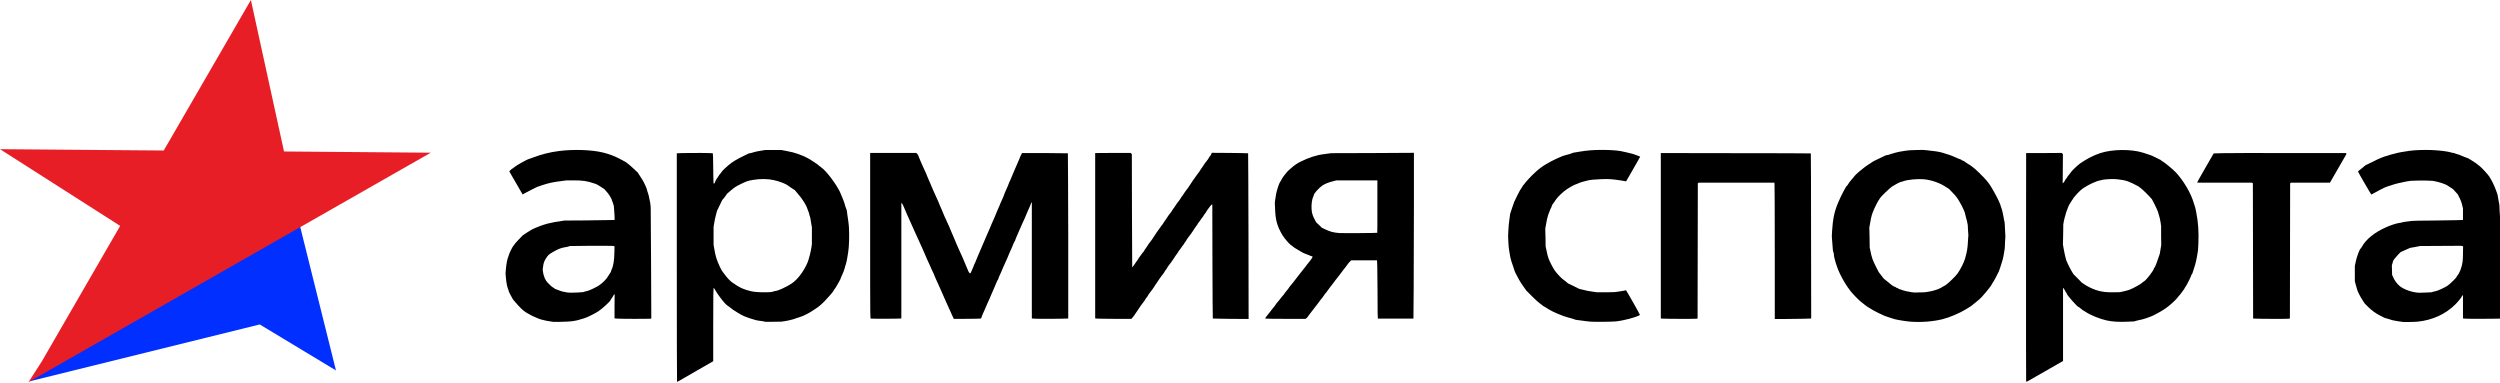
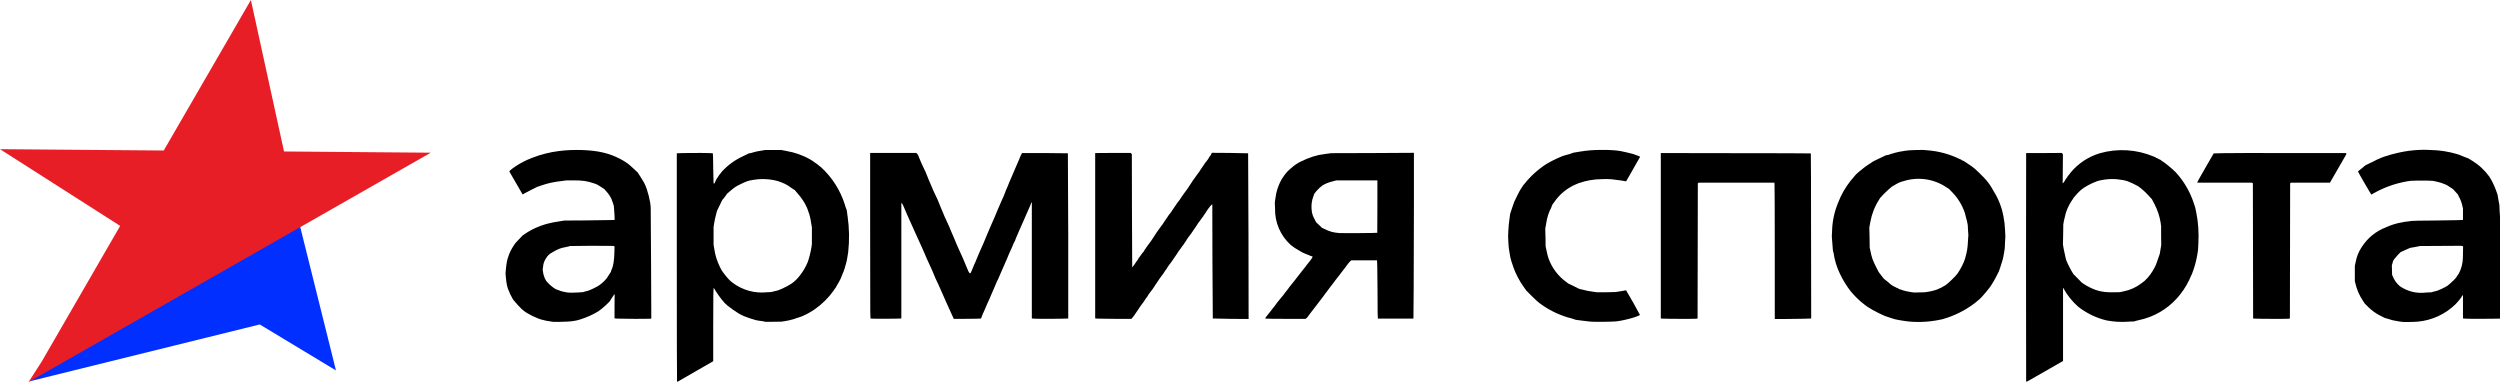
<svg xmlns="http://www.w3.org/2000/svg" width="2059.7" height="314.8" viewBox="0 0 2059.7 314.8">
  <defs>
-     <clipPath id="d0">
-       <path d="M0 0H354.9V314.8H0Z" />
+     <clipPath id="b">
+       <path d="M0 0h354.9v314.8H0Z" />
    </clipPath>
-     <clipPath id="d1">
-       <path d="M0 0H748.4V191.1H0Z" />
+     <clipPath id="c">
+       <path d="M0 0h748.4v191.1H0Z" />
    </clipPath>
-     <clipPath id="d2">
-       <path d="M0 0H817.2V191H0Z" />
+     <clipPath id="d">
+       <path d="M0 0h817.2v191H0Z" />
    </clipPath>
-     <clipPath id="d3">
-       <path d="M0 0H2059.7V314.8H0Z" />
+     <clipPath id="a">
+       <path d="M0 0h2059.7v314.8H0Z" />
    </clipPath>
  </defs>
-   <g>
-     <g clip-path="url(#d3)">
-       <g transform="matrix(1 0 0 1 0 0)">
-         <g clip-path="url(#d0)">
-           <g transform="matrix(1 0 0 1 24.2 133.4)">
-             <path d="M209.8 0L252.6 171.8L189.8 133.9L0 180.8L209.8 0Z" fill="rgba(0,47,255,1)" fill-rule="nonzero" />
-           </g>
-           <g transform="matrix(1 0 0 1 0 0)">
-             <path d="M234 124.8L354.9 125.8L23.5 314.8L34.6 297.5L99 186.1L0 122.9L134.9 124L206.7 0L234 124.8Z" fill="rgba(231,30,38,1)" fill-rule="nonzero" />
-           </g>
-         </g>
-       </g>
-       <g transform="matrix(1 0 0 1 416.5 123.5)">
-         <g clip-path="url(#d1)">
-           <g transform="matrix(1 0 0 1 -0 0)">
-             <path d="M141.3 191C141.2 191 141.1 148.6 141.1 96.8L141.1 2.8L146.2 2.6C152.6 2.4 170.5 2.5 170.8 2.8C170.9 2.9 171.1 8.5 171.1 15.2C171.2 21.9 171.3 27.5 171.4 27.6C171.7 27.9 172.4 27.5 172.4 27.1C172.4 26.6 173.7 24 174.4 23.2C174.7 22.9 175.1 22.2 175.4 21.7C175.6 21.2 176.4 20.2 177.1 19.4C177.8 18.6 178.4 17.8 178.4 17.7C178.4 17.4 181.8 14.1 183.8 12.5C186.7 10 190.4 7.8 195.5 5.3L200.4 2.9L202.1 2.6C203 2.3 204.4 2 205.3 1.7C206.1 1.4 208.4 1 210.3 0.7L213.8 0.1L220.5 0.1L227.3 0.1L231 0.8C235.3 1.6 238.5 2.4 240.9 3.3C241.8 3.7 243.2 4.2 244 4.5C245.8 5.1 250.5 7.5 251.7 8.4C252.5 9 254.3 10.2 255.8 11.1C256.3 11.4 257.3 12.1 257.9 12.7C258.5 13.2 259.5 14 260.1 14.4C264.1 17.1 272.2 27.8 275.5 34.6C276.9 37.6 279.2 43.4 279.6 45.2C279.7 45.8 280.1 47.1 280.5 48L281.1 49.6L281.8 54.6C282.3 57.3 282.7 61.3 282.9 63.3C283.3 70.3 283.1 79.6 282.3 84.3C282.1 85.6 281.7 87.8 281.5 89.2C281.3 90.7 280.8 92.9 280.4 94.1C280 95.3 279.4 97.2 279.2 98.2C278.9 99.3 278.1 101.4 277.4 102.8C276.7 104.3 276 105.9 275.9 106.5C275.7 107 275 108.3 274.3 109.5C273.6 110.6 272.8 112 272.6 112.4C272.4 112.9 271.8 113.8 271.3 114.4C270.8 115 270.4 115.7 270.4 115.8C270.4 116.3 266.3 121.1 262.9 124.6C259.6 127.9 258.2 129.1 254.9 131.2C254.3 131.6 253.3 132.3 252.5 132.8C250.6 134.1 245.8 136.6 244 137.2C243.1 137.4 242.2 137.8 241.9 137.9C241.7 138.1 241.1 138.3 240.6 138.3C240.2 138.4 239.5 138.6 239.1 138.8C238.8 139 238.2 139.2 237.8 139.3C237.5 139.4 236.5 139.6 235.6 139.9C234.7 140.2 232.5 140.7 230.6 141L227.3 141.5L220.6 141.6L214 141.6L211.7 141.1C210.4 140.9 209 140.7 208.6 140.7C208.2 140.7 207.2 140.5 206.4 140.3C204 139.7 198 137.7 197.6 137.4C197.4 137.3 197 137.1 196.8 137.1C195.7 136.7 192.7 135.1 191.4 134.2C190.6 133.7 189.5 133 188.9 132.6C188.2 132.3 186.9 131.4 186 130.6C185 129.8 183.7 128.8 183 128.4C182.3 127.9 181.1 126.8 180.4 126C178.3 123.7 174.8 118.9 173.2 116.2C172.4 114.8 171.7 113.7 171.6 113.7C171.2 113.7 171.1 119.1 171.1 145.6L171.1 174.1L157.7 181.8C140.6 191.7 141.5 191.2 141.3 191ZM36.4 141.2C34.7 141 32.7 140.6 32.1 140.4C31.4 140.2 30.7 140 30.5 140C29.5 140 24.9 138.2 22.1 136.8C18.5 135 16.1 133.5 14.2 131.9C12.5 130.5 7.4 124.9 6.2 123.3C5.1 121.5 2.6 116.8 2.6 116.3C2.6 116.1 2.4 115.2 2 114.4C1.3 112.5 0.7 109.7 0.3 105.2L0 101.9L0.3 98.1C0.7 93.8 1.4 90 2.3 87.9C2.6 87 2.9 86.2 2.9 86.1C2.9 85.6 5.7 79.9 6.2 79.4C6.4 79.2 6.9 78.6 7.3 78C7.6 77.3 9.4 75.4 11.1 73.6L14.2 70.4L16.7 68.7C20.5 66.2 22 65.3 25 64.1C28.8 62.4 34.8 60.5 37.1 60.2C38.1 60 39.2 59.8 39.4 59.7C39.6 59.6 41.8 59.2 44.2 58.9L48.5 58.2L65.4 58.1C74.7 58 84 57.9 86.1 57.8L89.9 57.7L89.8 54.1C89.7 52.2 89.5 49.6 89.4 48.3L89.2 46L88.2 43L87.1 40L85.9 37.9C85.2 36.8 83.9 35 83 34.1L81.4 32.3L79.3 30.9C76.3 28.9 75.2 28.3 73 27.6C67 25.6 63.7 25.1 55.9 25.1L50.3 25.1L46.6 25.6C39.8 26.4 35.8 27.2 30.1 29.1L26 30.5L21.4 32.8C18.8 34.1 16.2 35.5 15.5 35.9L14.2 36.7L13.9 36.4C13.8 36.2 11.3 31.9 8.4 26.9L3.1 17.7L4 16.7C4.5 16.2 5.2 15.6 5.6 15.4C5.9 15.3 6.6 14.8 7 14.4C8.8 12.8 17.9 7.7 19.5 7.4C19.9 7.3 20.8 7 21.5 6.7C29.6 3.6 36.3 1.9 44.3 0.9C55.9 -0.6 70.9 -0.1 80 2.1C85.3 3.4 89.3 4.9 93.6 7.1C99 9.9 99.3 10.1 100.2 10.9C100.6 11.3 101.5 11.9 102 12.3C102.5 12.7 104.3 14.3 105.9 15.8L108.9 18.6L110.9 21.7C112 23.4 113.4 25.6 113.9 26.6C115 28.7 116.6 32.5 116.6 33.1C116.6 33.4 116.8 34.1 117.1 34.8C117.8 36.7 118.3 38.7 118.5 40.3C118.6 41.1 118.8 42 118.9 42.2C119 42.5 119.3 43.8 119.4 45.2L119.6 47.6L119.9 93.1L120.1 138.6L119.9 138.8L119.6 139.1L106.9 139.2C100 139.2 93.2 139.1 92 139L89.8 138.8L89.8 128.8L89.9 118.8L89.3 119.4C88.9 119.8 88.6 120.3 88.5 120.6C88.4 120.9 87.9 121.7 87.3 122.4C86.8 123.1 86.4 123.8 86.4 123.9C86.4 124.7 79.6 130.9 76.3 133.1C73.8 134.7 67.1 138.1 64.9 138.7C63.8 139 62.4 139.4 61.8 139.6C61.1 139.9 59.8 140.2 59 140.4C58.2 140.5 57 140.8 56.5 140.9C54.9 141.3 48.3 141.7 43.7 141.7L39.5 141.7L36.4 141.2ZM301.5 139L300.7 138.9L300.5 133.5C300.4 130.5 300.4 99.8 300.4 65.3L300.4 2.5L319.3 2.5L338.2 2.5L338.6 2.7C339.2 3 340.4 4.9 340.4 5.6C340.4 5.8 341.5 8.4 342.8 11.3C346.5 19.4 347.4 21.4 347.4 21.7C347.4 21.9 348.1 23.5 348.9 25.2C349.7 27 350.4 28.5 350.4 28.7C350.4 28.9 351.5 31.4 352.8 34.3C356.5 42.4 357.4 44.4 357.4 44.7C357.4 44.9 358.1 46.5 358.9 48.2C359.7 50 360.4 51.6 360.4 51.7C360.4 52 362.1 55.8 365.3 62.7C366.1 64.6 367.1 66.8 367.4 67.7C367.7 68.6 368.4 70.2 368.9 71.2C369.4 72.2 370.1 73.8 370.4 74.7C370.7 75.6 372 78.7 373.4 81.7C374.8 84.7 376.2 87.9 376.7 89C377.4 90.7 377.8 91.8 379.6 95.9C380 96.8 380.6 98.2 380.9 99C381.1 99.7 381.7 100.7 382 101.1L382.6 101.8L383.1 101.4C383.4 101.1 383.6 100.8 383.6 100.6C383.6 100.5 384.1 99.4 384.6 98.2C385.2 97 385.7 95.7 385.8 95.3C385.9 94.9 386.1 94.4 386.2 94.3C386.5 93.9 387 92.7 388.7 88.5C389.3 87 390.2 84.9 390.7 83.8C391.8 81.4 393 78.6 394.7 74.5C395.5 72.7 396.4 70.6 396.8 69.6C398.3 66.3 399.4 63.6 400.6 60.7C401.3 59.1 402.2 57 402.7 56C403.2 54.9 403.7 53.6 403.9 53.1C404.1 52.5 404.7 51 405.3 49.7C405.9 48.4 406.6 46.8 406.9 46.1C407.1 45.4 407.9 43.6 408.6 42.1C410 39 410.7 37.3 411.5 35C411.8 34.2 412.2 33.3 412.3 33.2C412.4 33 412.7 32.5 412.8 32.1C413 31.7 413.5 30.4 414 29.3C414.5 28.2 414.9 27.2 414.9 27C414.9 26.7 415 26.4 415.2 26.3C415.4 26 415.9 24.9 417.7 20.5C418.3 19 419.2 16.9 419.7 15.8C421.1 12.7 422.3 9.8 423.3 7.5C423.7 6.3 424.4 4.7 424.8 4L425.5 2.6L444.4 2.6C454.7 2.7 463.3 2.8 463.3 2.8C463.4 2.9 463.5 33.6 463.6 71L463.6 138.9L457.1 139.1C449.2 139.3 434.4 139.2 433.9 138.9L433.6 138.7L433.6 90.9L433.6 43.2L433.3 43.5C433 43.6 432.9 44 432.9 44.2C432.9 44.4 432.5 45.4 432 46.5C431.5 47.5 430.6 49.5 430 51C428.5 54.7 426.6 59 426.2 59.7C425.9 60.2 424.8 62.8 423.1 66.7C422.5 68.3 421.5 70.6 420.9 71.8C420.3 73.1 419.9 74.3 419.9 74.5C419.9 74.7 419.7 75 419.6 75.1C419.4 75.3 419.1 76 418.7 76.8C418.4 77.5 417.7 79.2 417.1 80.6C415.3 84.5 414.4 86.7 413.6 88.7C413.2 89.7 412.7 90.8 412.6 91C412.5 91.2 412.3 91.5 412.2 91.8C412.1 92 411.3 93.8 410.5 95.6C409.6 97.5 408.9 99.2 408.9 99.3C408.9 99.4 408.3 100.9 407.5 102.5C406.7 104.2 406 105.8 406 106.2C405.9 106.6 405.7 107.1 405.5 107.2C405.3 107.4 405.1 107.7 405.1 107.8C405.1 108 404.5 109.4 403.7 111.1C403 112.7 402.1 114.7 401.9 115.3C401.6 116 400.9 117.7 400.3 119C399.7 120.3 399.1 121.8 398.9 122.3C398.7 122.8 397.8 124.8 396.9 126.7C396.1 128.6 395.1 130.8 394.8 131.6C394.4 132.4 393.7 134.2 393 135.6C392.4 137 391.9 138.3 391.9 138.5L391.9 138.9L387.7 139.1C385.4 139.1 380.4 139.2 376.4 139.2L369.3 139.2L368.2 136.8C367.6 135.4 365.4 130.7 363.4 126.2C361.5 121.7 358.5 115.1 356.9 111.5C355.2 107.9 353.6 104.3 353.3 103.4C353 102.5 352.3 101 351.8 100C351.3 99.1 350.5 97.3 350 96C349.5 94.8 348.2 92.1 347.2 89.9C346.2 87.7 345.4 85.9 345.4 85.7C345.4 85.5 344.4 83.4 343.3 80.9C342.1 78.4 339.3 72.1 336.9 66.8C334.6 61.6 331.8 55.4 330.7 53C329.6 50.6 328.6 48.1 328.4 47.6C327.9 46.2 327 44.4 326.5 44L326.1 43.7L326.1 91.2L326.1 138.7L325.8 138.9C325.5 139.1 302.9 139.2 301.5 139ZM487.5 139L485.8 138.8L485.8 70.7L485.8 2.6L500.4 2.5L515 2.5L515.5 3L516 3.5L516.1 50.2L516.3 96.8L517.5 95.3C518.2 94.4 518.9 93.4 519.1 93C519.3 92.6 519.9 91.8 520.4 91.1C521 90.4 521.4 89.8 521.4 89.6C521.4 89.5 521.7 88.9 522.2 88.4C522.7 87.8 523.5 86.6 524.1 85.8C524.7 84.9 525.3 84.2 525.4 84.2C525.5 84.2 525.9 83.6 526.2 82.9C526.6 82.2 527.2 81.3 527.5 81C527.7 80.7 528.3 80 528.6 79.4C529.2 78.4 529.8 77.5 532.4 74.1C533.2 73 534.5 71 535.2 69.9C535.4 69.6 535.9 68.8 536.3 68.2C536.8 67.6 538 65.8 539.1 64.3C540.2 62.8 541.2 61.3 541.5 61.1C541.7 60.9 542.1 60.2 542.4 59.6C542.7 59.1 543.2 58.3 543.5 58C543.7 57.7 544.3 57 544.6 56.4C545.3 55.2 547.1 52.7 548.3 51.3C548.6 50.9 549.1 50.1 549.4 49.6C549.7 49 550.2 48.3 550.5 48C550.7 47.7 551.3 47 551.6 46.4C552.3 45.2 554.1 42.7 555.3 41.3C555.6 40.9 556.1 40.1 556.4 39.6C556.7 39 557.2 38.3 557.5 38C557.7 37.7 558.3 37 558.6 36.4C559.2 35.4 559.8 34.5 562.4 31.1C563.2 30 564.5 28 565.2 26.9C565.4 26.6 565.9 25.8 566.3 25.2C566.8 24.6 568 22.8 569.1 21.3C570.2 19.8 571.2 18.3 571.5 18.1C571.7 17.9 572.1 17.2 572.4 16.6C572.7 16.1 573.2 15.3 573.5 15C573.7 14.7 574.3 14 574.6 13.4C575.3 12.2 577.1 9.7 578.3 8.3C578.6 7.9 579.2 7.1 579.5 6.4C579.9 5.7 580.2 5.2 580.4 5.2C580.5 5.2 580.9 4.6 581.3 3.8L581.9 2.4L596.7 2.5C604.9 2.6 611.7 2.7 611.8 2.8C611.9 2.9 612 33.6 612.1 71.1L612.2 139.3L597.5 139.2C589.4 139.1 582.8 139 582.7 138.9C582.6 138.8 582.5 117.6 582.4 91.8L582.3 44.9L581.9 45C581.7 45.1 581 45.8 580.3 46.7C579.7 47.6 578.8 48.7 578.5 49.1C578.1 49.5 577.6 50.4 577.3 51C576.9 51.6 576.5 52.3 576.3 52.5C576 52.7 575.6 53.4 575.2 54C574.9 54.7 574.5 55.2 574.4 55.2C574.3 55.2 574 55.6 573.8 56C573.5 56.5 572.7 57.5 572.1 58.4C571.4 59.2 570.7 60.2 570.5 60.5C570.4 60.9 569.9 61.7 569.4 62.3C568.5 63.4 567.2 65.4 566.6 66.4C566.1 67.3 563.1 71.4 562.4 72.2C562.1 72.5 561.6 73.4 561.2 74C560.9 74.6 560.5 75.3 560.3 75.5C560 75.7 559.6 76.4 559.2 77C558.9 77.7 558.5 78.2 558.4 78.2C558.3 78.2 558 78.6 557.8 79C557.5 79.5 556.7 80.5 556.1 81.4C555.4 82.2 554.7 83.2 554.5 83.5C554.4 83.9 553.9 84.7 553.4 85.3C552.5 86.4 551.2 88.4 550.6 89.4C550.1 90.3 547.1 94.4 546.4 95.2C546.1 95.5 545.6 96.4 545.2 97C544.9 97.6 544.5 98.3 544.3 98.5C544 98.7 543.6 99.2 543.3 99.8C543.1 100.3 542.4 101.4 541.8 102.1C540.2 104.1 538 107.2 536.7 109.3C536.4 109.7 535.8 110.6 535.3 111.3C534.8 112 534.4 112.7 534.4 112.8C534.4 113 531.6 116.8 530.5 118.1C530.1 118.5 529.6 119.4 529.3 120C528.9 120.6 528.5 121.3 528.3 121.5C528 121.7 527.6 122.2 527.3 122.8C527.1 123.3 526.4 124.4 525.8 125.1C524.2 127.1 522 130.2 520.7 132.3C520.4 132.7 519.9 133.5 519.5 134.1C519 134.7 518.5 135.5 518.2 136C518 136.4 517.3 137.3 516.7 138L515.6 139.2L502.4 139.2C495.2 139.1 488.5 139.1 487.5 139ZM626.5 139L625.8 138.8L626.8 137.3C627.4 136.5 628.4 135.2 629.1 134.4C629.8 133.6 630.4 132.9 630.4 132.8C630.4 132.7 631.2 131.6 632.3 130.3C633.3 129.1 634.3 127.9 634.4 127.6C634.5 127.3 635.1 126.5 635.8 125.7C636.5 125 637.7 123.5 638.4 122.5C639.2 121.4 640.1 120.4 640.4 120.1C640.7 119.8 641.1 119.3 641.3 119C641.4 118.6 642.4 117.4 643.4 116.2C644.4 115 645.3 113.9 645.4 113.6C645.5 113.3 646.2 112.4 647 111.5C647.7 110.7 648.6 109.6 648.9 109.2C649.2 108.7 650 107.7 650.6 107C651.2 106.3 652.1 105.1 652.6 104.4C653.1 103.8 654.2 102.4 655 101.3C657.4 98.3 658.5 97 659.3 95.9C659.7 95.3 660.7 93.9 661.7 92.8C663.5 90.7 664.9 88.6 664.9 88C664.9 87.9 664.7 87.7 664.5 87.7C664.2 87.7 663.1 87.3 661.8 86.7C660.6 86.2 659.4 85.7 659.3 85.7C658.8 85.7 655 83.8 654.8 83.5C654.7 83.4 653.6 82.7 652.3 82C651 81.3 649.5 80.3 648.9 79.8C648.3 79.2 647.3 78.5 646.8 78.2C645.4 77.2 641.5 72.6 640 70.1C635.7 62.8 634.3 57.8 634 48.3L633.8 43.6L634.1 41.1C634.3 39.7 634.6 37.5 634.9 36.1C635.5 33.1 637.4 27.3 638.1 26.5C638.4 26.1 639.1 25 639.6 23.9C640.2 22.9 641.2 21.4 641.8 20.7C642.5 20 643.3 18.9 643.6 18.5C644.4 17.4 648.8 13.5 651.2 11.9C655.6 8.9 664 5.5 670 4.2C671.4 3.9 674.3 3.5 676.4 3.2L680.3 2.7L714.4 2.6L748.4 2.4L748.4 45.4C748.4 69 748.3 99.7 748.2 113.7L748 139L733.4 139L718.7 139L718.5 134.3C718.5 131.7 718.4 123.1 718.4 115.2C718.4 107.3 718.3 98.6 718.2 95.9L718 91L707.4 91L696.7 91L695.3 92.4C694.6 93.2 693.6 94.3 693.3 94.9C692.9 95.5 692.2 96.5 691.6 97.2C691 97.9 690 99.1 689.4 100C688.8 100.8 687.8 102.1 687.3 102.8C686.7 103.6 685.3 105.5 684 107C682.8 108.6 681.5 110.3 681 111C680.5 111.6 679.7 112.6 679.2 113.3C678.7 114 677.8 115.2 677.3 115.9C676.8 116.7 676 117.7 675.6 118.1C675.2 118.5 674.6 119.3 674.3 119.9C673.9 120.5 673.2 121.5 672.6 122.2C672 122.9 671 124.1 670.4 125C669.8 125.8 668.8 127.1 668.3 127.8C666.4 130.3 663.6 134 662.5 135.3C661.9 136 661.4 136.7 661.4 136.8C661.4 137 660.9 137.6 660.3 138.2L659.2 139.2L643.2 139.2C634.4 139.2 626.9 139.1 626.5 139ZM59.1 117.5L63.8 117.2L65.4 116.7C66.3 116.5 67.5 116.1 68.1 116C69.5 115.6 74.8 113.1 76.8 111.8C80.1 109.6 83.5 106.2 84.9 103.4C85.3 102.8 85.9 101.9 86.2 101.4C86.6 100.9 86.9 100.4 86.9 100.1C86.9 99.9 87.1 99.3 87.3 98.8C88.8 95.9 89.6 91.1 89.7 84L89.8 79.4L88.6 79.1C88 79 79.7 79 70.3 79L53 79.2L51.8 79.6C51.2 79.8 49.9 80.1 49 80.2C45.9 80.6 42.5 82 38.4 84.5C35.7 86.1 35.2 86.6 33.5 89.1C31.9 91.5 31.2 93.3 30.9 96.5L30.6 98.6L30.9 100.6C31 101.6 31.3 103 31.6 103.6C31.9 104.3 32.1 105 32.1 105.2C32.1 105.4 32.4 105.9 32.6 106.3C32.9 106.8 33.3 107.4 33.5 107.9C34 108.8 38.4 113.2 38.9 113.2C39.1 113.2 39.6 113.6 40.1 114C40.6 114.4 41.1 114.7 41.3 114.7C41.5 114.7 42.7 115.2 44 115.7C45.9 116.5 47.7 117 51.1 117.5C52.3 117.7 54.5 117.7 59.1 117.5ZM220.5 116.7C221.3 116.4 222.2 116.2 222.5 116.2C224.2 116.2 231.5 112.9 235.4 110.3C240.6 106.9 245.6 100.3 248.9 92.6C249.8 90.4 251.5 83.9 252 80.4L252.4 77.7L252.4 70.7L252.4 63.8L251.7 59.7C251.4 57.5 251 55.4 250.9 55.2C250.7 54.9 250.5 54.1 250.3 53.3C250.2 52.5 249.7 51 249.2 50C248.8 48.9 248.4 47.9 248.4 47.7C248.4 47.3 247.1 44.8 245.8 42.8C244.5 40.6 243.1 38.7 240.4 35.6L238.3 33.1L236.5 32C235.6 31.4 234.5 30.6 234 30.3C233.6 30.1 232.9 29.6 232.6 29.3C230.8 27.9 225.9 26 221.1 24.9C216.3 23.8 209.7 23.7 204 24.7C199.8 25.4 198.8 25.8 194.5 27.8C189.9 30 188.7 30.8 185.2 33.8L182.4 36.2L181.5 37.6C180.9 38.4 180.1 39.6 179.6 40.1L178.6 41.2L176.4 45.7L174.2 50.3L173.3 53.8C172.8 55.8 172.1 58.7 171.9 60.4L171.4 63.5L171.4 70.8L171.4 78.1L171.9 81.1C173 87.7 173.9 90.6 176.7 96.6L178.1 99.3L180.3 102.3C182.7 105.6 185.1 108 186.9 109.3C190.8 111.9 191.7 112.5 193.5 113.4C195.6 114.5 199 115.7 202.6 116.5C205.2 117.1 210.2 117.4 215.3 117.3L219 117.1L220.5 116.7ZM718.2 68.3C718.3 68.2 718.3 58.4 718.3 46.6L718.3 25.1L701.4 25.1L684.5 25.1L683.4 25.4C682.8 25.6 681.6 25.9 680.8 26.1C678.2 26.7 674.6 28.2 672.9 29.4C669.8 31.6 665.9 36.1 665.9 37.3C665.9 37.6 665.7 38 665.5 38.4C664.4 40.5 663.8 45.1 664.1 49L664.4 51.6L665.1 54C665.6 55.2 666.4 57.1 667 58L668 59.8L670.3 61.9L672.5 64.1L674.6 65.1C678.9 67.3 682.3 68.2 687 68.5C690.7 68.7 717.9 68.5 718.2 68.3Z" fill="rgba(0,0,0,1)" fill-rule="evenodd" />
-           </g>
-         </g>
-       </g>
-       <g transform="matrix(1 0 0 1 1242.5 123.5)">
-         <g clip-path="url(#d2)">
-           <g transform="matrix(1 0 0 1 0 -0)">
-             <path d="M426.8 190.7C426.7 190.5 426.7 148.1 426.7 96.5L426.8 2.6L441.5 2.6L456.1 2.5L456.6 3L457.1 3.6L457 15.6L456.9 27.6L457.6 27C457.9 26.7 458.4 25.9 458.7 25.4C458.9 24.8 459.3 24.2 459.5 24C459.8 23.8 460.2 23.2 460.5 22.7C460.7 22.2 461.4 21.2 462.1 20.5C462.7 19.8 463.3 19 463.5 18.6C464.1 17.5 469.3 12.5 471.2 11.2C476.5 7.5 482.3 4.5 487.7 2.7C497.6 -0.6 513.3 -0.8 523.1 2.3C528 3.8 531.3 5 531.7 5.4C531.9 5.6 532.3 5.8 532.6 5.8C532.9 5.8 533.3 6 533.6 6.3C533.8 6.5 534.3 6.8 534.6 6.8C534.9 6.8 535.3 7 535.6 7.3C535.8 7.5 536.3 7.8 536.6 7.8C536.9 7.8 537.3 8 537.6 8.3C537.8 8.6 538.4 9 538.8 9.2C540.7 10.2 547.9 16.1 550.2 18.6C556.6 25.5 562.8 36.1 564.9 43.8C565.4 45.3 565.9 47 566.1 47.5C566.2 48 566.7 49.9 567 51.8C568.6 59.7 569.1 68 568.7 77.3L568.4 82.6L567.7 87C567.3 89.4 566.6 92.7 566.1 94.4C564.1 100.9 563.7 102.2 563.3 102.5C563.1 102.7 562.9 103 562.9 103.2C562.9 103.8 559.1 111.5 558.4 112.3C558.1 112.6 557.6 113.4 557.3 114.1C557 114.7 556.6 115.3 556.5 115.3C556.4 115.4 556 115.9 555.6 116.6C555.2 117.2 554.4 118.3 553.7 119.1C553.1 119.8 551.8 121.2 551 122.3C549.5 124.2 544.8 128.4 541.9 130.4C539.4 132.2 534.7 134.9 531.8 136.3C528.4 137.9 522.4 139.9 519.9 140.2C518.9 140.4 517.6 140.7 517 140.9L515.9 141.3L511.3 141.5C504.2 141.9 497.9 141.6 493.1 140.5C487.4 139.2 479.9 136.2 475.7 133.4C474.8 132.8 473.8 132.2 473.4 132C473.1 131.8 472.2 131.1 471.4 130.4C470.7 129.8 470 129.3 469.8 129.3C469 129.3 460.4 119.6 460.4 118.7C460.4 118.5 460.3 118.2 460.1 118C459.8 117.8 459.2 116.8 458.7 115.7C458.1 114.6 457.5 113.8 457.4 113.8L457.2 113.8L457.2 143.8L457.2 173.9L442.4 182.4C434.3 187.1 427.5 190.9 427.3 191C427.1 191 426.9 190.9 426.8 190.7ZM67.9 141.5C66.4 141.4 63 141 60.4 140.6L55.8 140L53.2 139.1C51.7 138.7 50 138.2 49.2 138C45.4 137.1 36.4 133.3 33.4 131.3C32.7 130.8 31.4 130 30.5 129.5C29.6 129.1 28.4 128.3 27.9 127.8C27.3 127.3 26.3 126.5 25.7 126.1C25.1 125.8 22.4 123.3 19.8 120.7L15 115.9L12.6 112.5C11.3 110.7 9.7 108.2 9.1 107.1C7.1 103.5 5.4 100.2 5.2 99.3C5.1 98.8 4.8 97.8 4.5 97.1C2.7 91.8 2.2 90.4 1.8 88.4C0.9 83.7 0.4 80.3 0.2 75.9L0 71.1L0.2 66.4C0.3 63.8 0.7 59.6 1.1 57.1L1.7 52.6L3.3 47.8L5 42.9L7.4 37.9C8.8 35.1 10.1 32.6 10.4 32.3C10.7 31.9 11.3 31.1 11.6 30.5C11.9 29.8 12.3 29.3 12.4 29.2C12.5 29.2 12.9 28.7 13.2 28.3C13.9 27 19.1 21.4 22.1 18.7C25.3 15.7 27.8 13.8 31.7 11.5C36.8 8.5 44.9 4.7 47.5 4.3C48.2 4.1 49.9 3.6 51.3 3.2L53.8 2.3L59.2 1.4C65.5 0.4 70 0 77.6 0C84.1 0 89.3 0.4 92.9 1C96.4 1.7 101.8 3 103.1 3.4C103.6 3.6 105.1 4.2 106.4 4.6C107.7 5.1 108.8 5.5 108.8 5.6C108.9 5.6 105.8 11 98.8 23.2L97.2 25.9L93.1 25.2C90.9 24.8 87.4 24.4 85.3 24.2L81.6 24L77.1 24.1C71.1 24.3 67.2 24.7 65.1 25.3C64.1 25.6 62.6 26 61.7 26.2C60.8 26.4 59.2 26.9 58.2 27.4C57.1 27.9 56.1 28.3 56 28.3C55.3 28.3 50.2 31.1 48.1 32.6C46.8 33.4 44.6 35.3 43.1 36.8C40.8 39 39.8 40.2 37.8 43.3C37.5 43.6 37 44.4 36.6 44.9C36.3 45.5 35.9 46.2 35.9 46.4C35.9 46.7 35.8 47 35.7 47.2C35.3 47.6 33.8 51.2 32.9 53.9C32.5 55.1 31.8 58.1 31.4 60.5L30.6 64.9L30.8 72.1L30.9 79.4L31.4 81.8C32.4 86.5 32.6 87.4 33.3 89.4C34.1 91.7 36.7 96.8 38.4 99.3C39.8 101.5 44.2 106.1 45.9 107.2C46.7 107.7 47.7 108.5 48.3 109.1L49.4 110L54 112.2L58.6 114.5L60.7 115C64 115.9 67 116.5 70.3 116.9L73.3 117.3L80.1 117.3C83.8 117.3 87.5 117.2 88.4 117.1C89.3 116.9 91.1 116.7 92.4 116.5C93.7 116.3 95.3 116.1 95.9 115.9C96.6 115.7 97.1 115.6 97.2 115.7C97.8 116.4 108.7 135.6 108.6 135.9C108.3 136.7 101.2 139 95.8 140.1C95.1 140.2 93.8 140.5 92.9 140.7C92 140.9 90.2 141.1 88.9 141.3C85.8 141.6 71.6 141.8 67.9 141.5ZM331.3 141.5C327.6 141.2 320.3 140 318.3 139.4C317.3 139.1 315.1 138.3 313.3 137.8L310.1 136.7L305.4 134.5C302.9 133.3 300.5 132 300.1 131.7C299.7 131.4 298.3 130.6 297.1 129.9C295.9 129.2 294.2 128 293.3 127.2C292.5 126.5 291.3 125.5 290.7 125.1C289.1 124 284.1 118.8 282.1 116.3C278.5 111.6 276.3 107.9 273.4 102.1C271.2 97.8 268.4 88.9 268.4 86.3C268.4 85.7 268.3 84.9 268.1 84.6C267.6 83.6 267.5 82.7 267.1 76.6L266.7 71.4L266.9 67C267.5 56.9 268.9 50.4 272 43.2C274.5 37.3 278.5 29.7 279.3 29.4C279.5 29.3 279.9 28.7 280.3 28C280.6 27.4 281.5 26.2 282.2 25.4C283 24.5 283.9 23.4 284.4 22.8C285.7 21 287.4 19.4 289.2 17.9C290.1 17.2 291.5 16 292.4 15.3C293.3 14.5 295.6 12.8 297.6 11.6L301.1 9.3L306.1 6.9L311.1 4.5L312.6 4.2C313.4 4.1 314.3 3.8 314.7 3.6C315.1 3.4 315.7 3.2 316.1 3.2C316.4 3.1 317.4 2.8 318.3 2.5C320.3 1.9 323 1.3 327.3 0.7L330.8 0.3L336.3 0.1L341.8 0L345.1 0.3C350.4 0.8 355.2 1.5 357.8 2.3C361.7 3.4 365.8 4.8 368.5 6.1C370.2 6.9 372 7.6 372.4 7.7C372.8 7.8 373.4 8 373.6 8.3C373.8 8.6 374.2 8.8 374.5 8.8C374.8 8.8 375.3 9.1 375.8 9.4C376.6 10.1 378.5 11.3 380 12.2C380.6 12.5 381.3 13 381.6 13.3C381.8 13.5 382.5 14 383.1 14.4C384.5 15.2 391.8 22.4 394.1 25.1C396.4 27.9 397.9 30.1 400.2 34.3C403.6 40.3 405.6 44.7 406.1 47C406.2 47.4 406.5 48.3 406.8 49.1C407.1 50 407.7 52.5 408.1 54.8C408.4 57 408.9 59.1 409 59.3C409.1 59.6 409.3 62.4 409.4 65.6L409.7 71.4L409.4 76.1L409.2 80.9L408.6 84.8C407.8 89.6 407.3 91.4 405.7 96.1L404.4 99.9L402.2 104.3C400.9 106.7 399.7 109 399.4 109.3C399.1 109.6 398.6 110.4 398.3 111.1C398 111.7 397.6 112.3 397.5 112.3C397.4 112.4 396.9 113 396.4 113.8C395.9 114.5 394.8 115.9 394 116.8C393.2 117.7 391.9 119.3 391 120.3C390.1 121.3 388.7 122.8 387.8 123.5C386.8 124.3 385.3 125.5 384.4 126.3C382 128.4 381.1 129 377.4 131.2C371.6 134.7 363.8 138 357.8 139.5C350.3 141.4 340.1 142.2 331.3 141.5ZM736.7 141.7C736.6 141.6 735.1 141.4 733.3 141.2C731.5 140.9 729.3 140.5 728.5 140.3C727.7 140 726 139.5 724.7 139.1L722.4 138.5L719 136.8C714.6 134.6 711.5 132.3 708.3 129.1L705.7 126.5L704.2 124.2C702.5 121.7 699.9 116.8 699.5 115.1C698.8 112.9 698.4 111.5 698 109.8L697.6 107.9L697.6 101.8L697.6 95.6L698.3 92.3C699.1 88.2 701.7 81.3 702.4 81.3C702.5 81.3 702.9 80.7 703.3 80C706.7 73.7 713.9 67.9 723.2 63.8C726.6 62.2 731.9 60.5 734.1 60.2C735.2 60.1 736.2 59.9 736.5 59.7C736.9 59.5 738.2 59.3 744.7 58.5C745.6 58.4 753.1 58.2 761.4 58.2C769.8 58.1 778.8 57.9 781.6 57.9L786.7 57.7L786.7 53L786.7 48.3L786.3 46.6C785.7 43.7 784.9 41.5 783.6 39L782.4 36.6L780.4 34.4L778.4 32.2L776.3 30.9C775.2 30.2 773.9 29.4 773.4 29C772 28.2 767.1 26.5 764.3 26L761.8 25.5L757.4 25.3C755 25.2 750.9 25.2 748.2 25.3L743.3 25.5L739.6 26.1C735.3 26.9 730.3 28.1 726.8 29.4C725.4 29.9 724 30.3 723.9 30.3C723.4 30.3 715.3 34.4 713 35.8C712.1 36.3 711.3 36.8 711.2 36.8C711 36.8 700.2 18.2 700.2 17.8C700.2 17.7 700.7 17.3 701.3 16.8C701.8 16.4 703.2 15.3 704.3 14.4L706.3 12.7L712.3 9.8C715.5 8.1 718.9 6.6 719.6 6.4C720.4 6.1 721.4 5.8 721.7 5.6C722.1 5.4 722.7 5.2 723.2 5.1C723.6 5.1 724.7 4.7 725.6 4.4C726.5 4.1 728 3.6 729.1 3.4C730.1 3.2 731.2 2.9 731.5 2.8C732.4 2.4 738.1 1.4 742.3 0.8C747.1 0.1 754.8 -0.1 760.4 0.1C766.9 0.3 774.6 1.3 776.9 2.1C777.5 2.3 778.3 2.5 778.8 2.5C779.2 2.5 779.8 2.7 780.2 2.9C780.5 3.1 781 3.3 781.3 3.3C781.8 3.3 785 4.5 787.7 5.7C788.7 6.1 789.9 6.6 790.3 6.7C790.7 6.8 791.3 7 791.6 7.3C791.8 7.5 793 8.2 794.1 8.8C796.2 10 798.5 11.7 801 13.8C803 15.6 807.3 20.3 808.4 22C810.2 24.7 812.7 29.7 813.9 33.3L815.2 36.9L815.9 41.1L816.7 45.4L816.9 50.3L817.2 55.1L817.2 97L817.2 139L810.6 139.1C802.7 139.3 787.4 139.2 787 138.9L786.7 138.7L786.7 129.3L786.7 119.8L786.4 119.8C786.3 119.8 786.1 120 785.9 120.4C785.5 121.5 782.7 125 780.4 127.3C772.2 135.4 761.5 140.3 749.3 141.5C746.7 141.8 736.9 141.9 736.7 141.7ZM127.2 139L125.8 138.9L125.8 70.8L125.8 2.6L187.5 2.7C221.5 2.7 249.3 2.8 249.4 2.9C249.5 3 249.6 33.6 249.6 71L249.7 138.9L244 139.1C240.9 139.2 234.2 139.3 229 139.3L219.7 139.3L219.7 84.8C219.7 54.9 219.6 29.6 219.5 28.7L219.4 27L188.2 27L157.1 27L156.7 27.3L156.3 27.5L156.2 83.2L156.1 138.9L154.9 139.1C153.6 139.3 129.1 139.2 127.2 139ZM615.2 139L613.8 138.9L613.7 83.2L613.6 27.5L613.2 27.3L612.8 27L590.4 27L568 27L567.8 26.8C567.7 26.6 570.7 21.2 574.5 14.7L581.3 2.9L588.8 2.7C592.9 2.6 617.4 2.5 643.3 2.6L690.3 2.6L690.5 3L690.7 3.4L683.9 15.2L677.1 27L661.1 27L645.1 27L644.7 27.3L644.3 27.5L644.2 83.2L644.1 138.9L642.9 139.1C641.6 139.3 617.1 139.2 615.2 139ZM756.5 117.5L760.8 117.3L762 116.9C762.7 116.7 763.8 116.4 764.5 116.3C766.3 115.9 772.2 113.2 774.1 111.8C776 110.5 781.4 105.2 781.4 104.7C781.4 104.5 781.8 104 782.1 103.5C784.1 101.2 785.9 96.2 786.4 91.9C786.6 90.7 786.7 87.3 786.7 84.5L786.8 79.4L785.9 79.2L785.1 79L768.2 79.1L751.3 79.2L747.3 80L743.2 80.7L740.9 81.7C739.6 82.3 737.8 83.1 736.9 83.5L735.2 84.3L732.9 86.7C730.4 89.4 729.3 90.8 729 91.9C729 92.3 728.7 93.2 728.5 93.8L728.1 95L728.2 99L728.3 102.9L728.9 104.3C730.3 107.6 732.3 110.3 734.7 112.3C738.4 115.2 745.4 117.6 750.9 117.7C751.6 117.7 754.1 117.6 756.5 117.5ZM347.1 116.7C349.1 116.3 351.3 115.8 351.9 115.5C352.6 115.3 353.3 115 353.5 115C354.1 115 358.2 112.8 360.6 111.3C362.8 109.8 368.9 103.9 370.4 101.7C372.9 98 375.4 93.1 376.4 89.8C378.1 83.8 378.6 81.2 378.9 74.6L379.2 70.2L378.9 66L378.7 61.9L378.1 58.9C377.7 57.2 377.2 55.2 376.9 54.3C376.7 53.4 376.4 52.5 376.4 52.2C376.4 51.5 374.2 46.6 372.3 43.4C370.2 39.7 369.3 38.4 365.9 34.9L363.3 32.2L360.8 30.6C355.5 27.1 349.1 24.9 342.7 24.2C337.6 23.7 329.1 24.5 325.6 25.8C324.8 26.1 323.9 26.4 323.5 26.4C322.6 26.6 318.6 28.7 316.3 30.2C314.4 31.5 307.1 38.5 306.5 39.6C306.3 40 305.9 40.6 305.7 40.9C305 41.7 302.8 45.8 301.5 48.8C299.8 52.8 299.2 54.7 298.4 59.5L297.6 63.9L297.8 72.1L297.9 80.4L298.4 82.8C299.7 89.2 300.3 90.8 303.4 96.9L305.3 100.6L307.2 103.1C308.3 104.4 309.2 105.6 309.2 105.7C309.2 105.8 309.7 106.3 310.4 106.8C311 107.2 312.3 108.3 313.3 109.1C315.5 111.1 318 112.8 318.6 112.8C318.9 112.8 319.3 113 319.6 113.3C319.8 113.5 320.3 113.8 320.6 113.8C320.9 113.8 321.3 114 321.6 114.3C321.8 114.5 322.2 114.8 322.5 114.8C322.7 114.8 323.3 114.9 323.7 115.1C324.1 115.3 324.8 115.6 325.3 115.7C325.9 115.9 327 116.2 327.9 116.4C328.8 116.6 330.7 117 332.2 117.2L334.8 117.5L339.1 117.4L343.3 117.3L347.1 116.7ZM507.3 116.5C509.1 116.1 511.3 115.5 512.2 115.1C515.4 113.8 520.1 111.2 521.8 109.9C522.7 109.1 523.9 108.3 524.3 108C525.9 107.1 531.9 99.2 531.9 98.1C531.9 97.9 532.3 97.3 532.7 96.7C533.4 95.6 534.2 93.7 535.9 88.5L536.9 85.6L537.5 82L538.1 78.4L538 70.6L538 62.9L537.6 59.9C537.2 57.2 536.9 55.9 535.4 51C535.1 50.1 533.9 47.4 532.7 45L530.4 40.6L528.2 38.2C524.8 34.5 521 31.1 519.2 30C517 28.7 512.1 26.4 510.6 25.9C508.3 25.1 505.1 24.5 501.9 24.2L498.8 24L494.8 24.1C492.6 24.2 490.4 24.5 489.8 24.6C489.3 24.8 488.4 25.1 487.8 25.1C484.8 25.6 478.4 28.5 474.4 31.2C470.8 33.5 466.4 38.3 464.2 42.1C463.8 42.7 463.2 43.8 462.8 44.4C462.3 45.1 461.7 46.2 461.5 46.9C459.7 51.4 459.4 52.4 459.2 53.5C459.1 54.2 458.8 55 458.7 55.2C458.6 55.5 458.2 57 457.9 58.5L457.4 61.4L457.3 69.6L457.1 77.9L457.8 81.9C458.2 84 458.7 86.5 458.9 87.4C459.2 88.2 459.4 89.1 459.4 89.3C459.4 90.5 462.2 96.4 464.5 100.3L465.8 102.4L469.2 105.8L472.6 109.3L475 110.9C477.7 112.7 480.6 114.1 484.2 115.4C488.8 117 493.3 117.5 499.9 117.3L504.1 117.2L507.3 116.5Z" fill="rgba(0,0,0,1)" fill-rule="evenodd" />
-           </g>
-         </g>
-       </g>
+   <g clip-path="url(#a)">
+     <g clip-path="url(#b)">
+       <path fill="rgba(0,47,255,1)" d="m234 133.4 42.8 171.8-62.8-37.9-189.8 46.9z" />
+       <path fill="rgba(231,30,38,1)" d="m234 124.8 120.9 1-331.4 189 11.1-17.3L99 186.1 0 122.9l134.9 1.1L206.7 0z" />
+     </g>
+     <g clip-path="url(#c)" transform="translate(416.5 123.5)">
+       <path fill="rgba(0,0,0,1)" fill-rule="evenodd" d="M141.3 191c-.1 0-.2-42.4-.2-94.2v-94l5.1-.2c6.4-.2 24.3-.1 24.6.2.1.1.3 5.7.3 12.4l.3 12.4c.3.3 1-.1 1-.5s1.3-3.1 2-3.9l1-1.5q.5-1 1.7-2.3l1.3-1.7a54 54 0 0 1 17.1-12.4l4.9-2.4 1.7-.3 3.2-.9c.8-.3 3.1-.7 5-1l3.5-.6h13.5l3.7.7q6.4 1.2 9.9 2.5l3.1 1.2a46 46 0 0 1 11.8 6.6c.5.3 1.5 1 2.1 1.6l2.2 1.7a71 71 0 0 1 19.5 30.8c.1.6.5 1.9.9 2.8l.6 1.6.7 5a116 116 0 0 1 .5 29.7l-.8 4.9c-.2 1.5-.7 3.7-1.1 4.9l-1.2 4.1c-.3 1.1-1.1 3.2-1.8 4.6a33 33 0 0 1-3.1 6.7l-1.7 2.9q-.4 1-1.3 2l-.9 1.4a64 64 0 0 1-15.5 15.4l-2.4 1.6a53 53 0 0 1-8.5 4.4l-2.1.7q-.4.3-1.3.4l-1.5.5-1.3.5-2.2.6c-.9.3-3.1.8-5 1.1l-3.3.5-6.7.1H214l-2.3-.5-3.1-.4-2.2-.4c-2.4-.6-8.4-2.6-8.8-2.9l-.8-.3a36 36 0 0 1-7.9-4.5c-.7-.3-2-1.2-2.9-2l-3-2.2-2.6-2.4a77 77 0 0 1-8.8-12.3c-.4 0-.5 5.4-.5 31.9v28.5l-13.4 7.7c-17.1 9.9-16.2 9.4-16.4 9.2M36.4 141.2a31 31 0 0 1-5.9-1.2c-1 0-5.6-1.8-8.4-3.2q-5.2-2.6-7.9-4.9c-1.7-1.4-6.8-7-8-8.6a53 53 0 0 1-4.2-8.9c-.7-1.9-1.3-4.7-1.7-9.2l-.3-3.3.3-3.8c.4-4.3 1.1-8.1 2-10.2l.6-1.8A42 42 0 0 1 7.3 78c.3-.7 2.1-2.6 3.8-4.4l3.1-3.2 2.5-1.7a61 61 0 0 1 20.4-8.5l2.3-.5 4.8-.8 4.3-.7 16.9-.1 20.7-.3 3.8-.1-.1-3.6-.4-5.8-.2-2.3-1-3-1.1-3-1.2-2.1c-.7-1.1-2-2.9-2.9-3.8l-1.6-1.8-2.1-1.4c-3-2-4.1-2.6-6.3-3.3-6-2-9.3-2.5-17.1-2.5h-5.6l-3.7.5c-6.8.8-10.8 1.6-16.5 3.5L26 30.5l-4.6 2.3-5.9 3.1-1.3.8-.3-.3-5.5-9.5-5.3-9.2.9-1 1.6-1.3 1.4-1a66 66 0 0 1 14.5-7.7A92 92 0 0 1 44.3.9C55.9-.6 70.9-.1 80 2.1a59 59 0 0 1 20.2 8.8l1.8 1.4 3.9 3.5 3 2.8 2 3.1 3 4.9a36 36 0 0 1 3.2 8.2q1 3 1.4 5.5l.4 1.9c.1.3.4 1.6.5 3l.2 2.4.3 45.5.2 45.5-.2.2-.3.3-12.7.1L92 139l-2.2-.2v-10l.1-10-.6.6q-.6.7-.8 1.2t-1.2 1.8l-.9 1.5c0 .8-6.8 7-10.1 9.2a70 70 0 0 1-14.5 6.5l-2.8.8-2.5.5c-1.6.4-8.2.8-12.8.8h-4.2zm265.1-2.2-.8-.1-.2-5.4-.1-68.2V2.5h37.8l.4.2c.6.3 1.8 2.2 1.8 2.9l2.4 5.7a128 128 0 0 1 6.1 13.9l1.5 3.5 2.4 5.6a128 128 0 0 1 6.1 13.9l1.5 3.5q0 .5 4.9 11l2.1 5 1.5 3.5 1.5 3.5c.3.9 1.6 4 3 7l3.3 7.3 2.9 6.9 1.3 3.1c.2.7.8 1.7 1.1 2.1l.6.7.5-.4q.5-.5.5-.8l1-2.4 1.2-2.9.4-1c.3-.4.8-1.6 2.5-5.8l2-4.7a279 279 0 0 0 6.1-14.2l3.8-8.9 2.1-4.7 1.2-2.9 1.4-3.4 3.3-7.6a77 77 0 0 0 3.7-8.9l.5-1.1 1.2-2.8.9-2.3q0-.5.3-.7l2.5-5.8 2-4.7 3.6-8.3c.4-1.2 1.1-2.8 1.5-3.5l.7-1.4h18.9l18.9.2.3 68.2v67.9l-6.5.2c-7.9.2-22.7.1-23.2-.2l-.3-.2V43.2l-.3.3q-.4.3-.4.7l-.9 2.3-2 4.5-3.8 8.7-3.1 7-2.2 5.1c-.6 1.3-1 2.5-1 2.7l-.3.6-.9 1.7-1.6 3.8a153 153 0 0 0-4.5 10.4l-.4.8-6.7 15.4-.4.6-1.4 3.3-1.8 4.2-1.6 3.7-1.4 3.3-2 4.4-2.1 4.9-1.8 4-1.1 2.9v.4l-4.2.2-11.3.1h-7.1l-1.1-2.4-4.8-10.6-6.5-14.7a134 134 0 0 1-5.1-11.5l-1.8-4-2.8-6.1-1.8-4.2-2.1-4.8-6.4-14.1-6.2-13.8-2.3-5.4c-.5-1.4-1.4-3.2-1.9-3.6l-.4-.3v95l-.3.2c-.3.2-22.9.3-24.3.1m186 0-1.7-.2V2.6l14.6-.1H515l.5.5.5.5.1 46.7.2 46.6 1.2-1.5 1.6-2.3 1.3-1.9q1-1.1 1-1.5t.8-1.2l1.9-2.6q1-1.5 1.3-1.6t.8-1.3l1.3-1.9 1.1-1.6a102 102 0 0 0 6.6-9.5l1.1-1.7 2.8-3.9c1.1-1.5 2.1-3 2.4-3.2l.9-1.5 1.1-1.6 1.1-1.6a46 46 0 0 1 3.7-5.1l1.1-1.7 1.1-1.6 1.1-1.6a46 46 0 0 1 3.7-5.1l1.1-1.7 1.1-1.6 1.1-1.6a102 102 0 0 0 6.6-9.5l1.1-1.7 2.8-3.9c1.1-1.5 2.1-3 2.4-3.2l.9-1.5 1.1-1.6 1.1-1.6a46 46 0 0 1 3.7-5.1q.6-.7 1.2-1.9t.9-1.2l.9-1.4.6-1.4 14.8.1 15.1.3.3 68.3.1 68.2-14.7-.1-14.8-.3-.3-47.1-.1-46.9-.4.1-1.6 1.7-1.8 2.4q-.7.8-1.2 1.9l-1 1.5q-.5.5-1.1 1.5-.5 1.1-.8 1.2l-.6.8-1.7 2.4a24 24 0 0 0-2.7 3.9l-2.8 4.1c-.5.9-3.5 5-4.2 5.8l-1.2 1.8-.9 1.5q-.5.5-1.1 1.5-.5 1.1-.8 1.2l-.6.8-1.7 2.4a24 24 0 0 0-2.7 3.9l-2.8 4.1c-.5.9-3.5 5-4.2 5.8l-1.2 1.8-.9 1.5q-.5.4-1 1.3l-1.5 2.3c-1.6 2-3.8 5.1-5.1 7.2l-1.4 2-.9 1.5c0 .2-2.8 4-3.9 5.3q-.7.8-1.2 1.9l-1 1.5q-.5.4-1 1.3l-1.5 2.3c-1.6 2-3.8 5.1-5.1 7.2l-1.2 1.8-1.3 1.9-1.5 2-1.1 1.2h-13.2zm139 0-.7-.2 1-1.5 3.6-4.5 1.9-2.5c1-1.2 2-2.4 2.1-2.7l1.4-1.9 2.6-3.2 2-2.4.9-1.1c.1-.4 1.1-1.6 2.1-2.8l2-2.6q.3-.6 1.6-2.1l3.6-4.5 2-2.6 2.4-3.1 4.3-5.4c.4-.6 1.4-2 2.4-3.1 1.8-2.1 3.2-4.2 3.2-4.8q0-.2-.4-.3-.6 0-2.7-1l-2.5-1a21 21 0 0 1-4.5-2.2l-2.5-1.5c-1.3-.7-2.8-1.7-3.4-2.2l-2.1-1.6A39 39 0 0 1 634 48.3l-.2-4.7.3-2.5.8-5a42 42 0 0 1 4.7-12.2l2.2-3.2 1.8-2.2c.8-1.1 5.2-5 7.6-6.6 4.4-3 12.8-6.4 18.8-7.7l6.4-1 3.9-.5 34.1-.1 34-.2v43l-.2 68.3-.2 25.3h-29.3l-.2-4.7-.1-19.1-.2-19.3-.2-4.9h-21.3l-1.4 1.4c-.7.8-1.7 1.9-2 2.5l-1.7 2.3-2.2 2.8-2.1 2.8-3.3 4.2-3 4-1.8 2.3-1.9 2.6-1.7 2.2-1.3 1.8-1.7 2.3-2.2 2.8-2.1 2.8-5.8 7.5-1.1 1.5q-.1.4-1.1 1.4l-1.1 1h-16c-8.8 0-16.3-.1-16.7-.2M59.1 117.5l4.7-.3 1.6-.5 2.7-.7c1.4-.4 6.7-2.9 8.7-4.2 3.3-2.2 6.7-5.6 8.1-8.4l1.3-2q.7-.8.7-1.3l.4-1.3q2.2-4.3 2.4-14.8l.1-4.6-1.2-.3-18.3-.1-17.3.2-1.2.4-2.8.6q-4.6.6-10.6 4.3a12 12 0 0 0-4.9 4.6 14 14 0 0 0-2.6 7.4l-.3 2.1.3 2c.1 1 .4 2.4.7 3l.5 1.6.5 1.1.9 1.6a30 30 0 0 0 7.8 6.8l2.7 1c1.9.8 3.7 1.3 7.1 1.8 1.2.2 3.4.2 8 0m161.4-.8 2-.5c1.7 0 9-3.3 12.9-5.9 5.2-3.4 10.2-10 13.5-17.7.9-2.2 2.6-8.7 3.1-12.2l.4-2.7V63.8l-.7-4.1a41 41 0 0 0-2.5-9.7l-.8-2.3a46 46 0 0 0-8-12.1l-2.1-2.5-1.8-1.1-2.5-1.7-1.4-1a37 37 0 0 0-11.5-4.4 47 47 0 0 0-17.1-.2c-4.2.7-5.2 1.1-9.5 3.1-4.6 2.2-5.8 3-9.3 6l-2.8 2.4-.9 1.4-1.9 2.5-1 1.1-2.2 4.5-2.2 4.6-.9 3.5c-.5 2-1.2 4.9-1.4 6.6l-.5 3.1v14.6l.5 3a49 49 0 0 0 4.8 15.5l1.4 2.7 2.2 3q3.8 5 6.6 7a40 40 0 0 0 28.4 8l3.7-.2zm497.7-48.4.1-21.7V25.1h-33.8l-1.1.3-2.6.7c-2.6.6-6.2 2.1-7.9 3.3-3.1 2.2-7 6.7-7 7.9q0 .5-.4 1.1a24 24 0 0 0-1.4 10.6l.3 2.6.7 2.4c.5 1.2 1.3 3.1 1.9 4l1 1.8 2.3 2.1 2.2 2.2 2.1 1c4.3 2.2 7.7 3.1 12.4 3.4 3.7.2 30.9 0 31.2-.2" />
+     </g>
+     <g clip-path="url(#d)" transform="translate(1242.5 123.5)">
+       <path fill="rgba(0,0,0,1)" fill-rule="evenodd" d="m426.8 190.7-.1-94.2.1-93.9h14.7l14.6-.1.5.5.5.6-.1 12-.1 12 .7-.6 1.1-1.6q.4-1 .8-1.4t1-1.3q.4-1 1.6-2.2l1.4-1.9a50 50 0 0 1 24.2-15.9 67 67 0 0 1 44 2.7q.4.3.9.4.5 0 1 .5t1 .5 1 .5q.4.4 1 .5t1 .5 1.2.9c1.9 1 9.1 6.9 11.4 9.4a70 70 0 0 1 14.7 25.2l1.2 3.7.9 4.3q2.4 11.7 1.7 25.5l-.3 5.3-.7 4.4a78 78 0 0 1-4.4 15.5l-.4.7a64 64 0 0 1-9.2 15.9l-2.7 3.2a58 58 0 0 1-31.1 17.9l-2.9.7-1.1.4-4.6.2a68 68 0 0 1-18.2-1 61 61 0 0 1-23.3-11.2 56 56 0 0 1-12.4-15.5h-.2v60.1l-14.8 8.5-15.1 8.6zM67.9 141.5l-7.5-.9-4.6-.6-2.6-.9-4-1.1a74 74 0 0 1-23.5-11.9c-.6-.3-3.3-2.8-5.9-5.4l-4.8-4.8-2.4-3.4a66 66 0 0 1-8.1-15.4c-1.8-5.3-2.3-6.7-2.7-8.7C.9 83.7.4 80.3.2 75.9L0 71.1l.2-4.7c.1-2.6.5-6.8.9-9.3l.6-4.5 1.6-4.8L5 42.9l2.4-5c1.4-2.8 2.7-5.3 3-5.6l1.2-1.8.8-1.3.8-.9a76 76 0 0 1 18.5-16.8c5.1-3 13.2-6.8 15.8-7.2l3.8-1.1 2.5-.9 5.4-.9C65.5.4 70 0 77.6 0q9.8 0 15.3 1c3.5.7 8.9 2 10.2 2.4l3.3 1.2 2.4 1-10 17.6-1.6 2.7-4.1-.7-7.8-1-3.7-.2-4.5.1a58 58 0 0 0-18.9 3.3l-2.2.9a41 41 0 0 0-18.2 15l-1.2 1.6-.7 1.5-.2.8a39 39 0 0 0-4.3 13.3l-.8 4.4.2 7.2.1 7.3.5 2.4c1 4.7 1.2 5.6 1.9 7.6a41 41 0 0 0 15 19.7l1.1.9 4.6 2.2 4.6 2.3 2.1.5q4.8 1.3 9.6 1.9l3 .4h6.8l8.3-.2 4-.6 3.5-.6q1.1-.3 1.3-.2a434 434 0 0 1 11.4 20.2c-.3.8-7.4 3.1-12.8 4.2l-2.9.6-4 .6c-3.1.3-17.3.5-21 .2m263.4 0c-3.7-.3-11-1.5-13-2.1l-5-1.6-3.2-1.1-4.7-2.2-5.3-2.8-3-1.8c-1.2-.7-2.9-1.9-3.8-2.7l-2.6-2.1a73 73 0 0 1-8.6-8.8 79 79 0 0 1-8.7-14.2 58 58 0 0 1-5.3-17.5c-.5-1-.6-1.9-1-8l-.4-5.2.2-4.4a65 65 0 0 1 5.1-23.8 68 68 0 0 1 10.2-17.8l2.2-2.6q2-2.7 4.8-4.9l3.2-2.6c.9-.8 3.2-2.5 5.2-3.7l3.5-2.3 5-2.4 5-2.4 1.5-.3q1.4-.2 2.1-.6t1.4-.4l2.2-.7c2-.6 4.7-1.2 9-1.8l3.5-.4 5.5-.2 5.5-.1 3.3.3a73 73 0 0 1 27.3 7.4q.8.1 1.2.6t.9.5 1.3.6l4.2 2.8 1.6 1.1 1.5 1.1c1.4.8 8.7 8 11 10.7 2.3 2.8 3.8 5 6.1 9.2a58 58 0 0 1 7.9 20.5 64 64 0 0 1 1.3 10.8l.3 5.8-.3 4.7-.2 4.8-.6 3.9c-.8 4.8-1.3 6.6-2.9 11.3l-1.3 3.8-2.2 4.4c-1.3 2.4-2.5 4.7-2.8 5l-1.1 1.8-.8 1.2-1.1 1.5-2.4 3-3 3.5c-.9 1-2.3 2.5-3.2 3.2l-3.4 2.8a79 79 0 0 1-26.6 13.2 88 88 0 0 1-26.5 2m405.4.2-3.4-.5-4.8-.9-3.8-1.2-2.3-.6-3.4-1.7a39 39 0 0 1-10.7-7.7l-2.6-2.6-1.5-2.3a44 44 0 0 1-6.2-14.4l-.4-1.9V95.6l.7-3.3a33 33 0 0 1 5-12.3 41 41 0 0 1 19.9-16.2 51 51 0 0 1 13.3-4.1c.4-.2 1.7-.4 8.2-1.2.9-.1 8.4-.3 16.7-.3l20.2-.3 5.1-.2v-9.4l-.4-1.7c-.6-2.9-1.4-5.1-2.7-7.6l-1.2-2.4-2-2.2-2-2.2-2.1-1.3-2.9-1.9a42 42 0 0 0-9.1-3l-2.5-.5-4.4-.2h-9.2l-4.9.2-3.7.6a85 85 0 0 0-26.6 9.7l-1.8 1c-.2 0-11-18.6-11-19l1.1-1 3-2.4 2-1.7 6-2.9a66 66 0 0 1 7.3-3.4l2.1-.8 1.5-.5c.4 0 1.5-.4 2.4-.7s2.4-.8 3.5-1l2.4-.6A95 95 0 0 1 760.4.1a81 81 0 0 1 20.9 3.2c.5 0 3.7 1.2 6.4 2.4l2.6 1q.7.1 1.3.6l2.5 1.5A49 49 0 0 1 808.4 22c1.8 2.7 4.3 7.7 5.5 11.3l1.3 3.6.7 4.2.8 4.3.2 4.9.3 4.8V139l-6.6.1c-7.9.2-23.2.1-23.6-.2l-.3-.2v-18.9h-.3q-.2 0-.5.6c-.4 1.1-3.2 4.6-5.5 6.9a51 51 0 0 1-31.1 14.2c-2.6.3-12.4.4-12.6.2M127.2 139l-1.4-.1V2.6l61.7.1c34 0 61.8.1 61.9.2s.2 30.7.2 68.1l.1 67.9-5.7.2-15 .2h-9.3V84.8c0-29.9-.1-55.2-.2-56.1l-.1-1.7h-62.3l-.4.3-.4.2-.1 55.7-.1 55.7-1.2.2c-1.3.2-25.8.1-27.7-.1m488 0-1.4-.1-.1-55.7-.1-55.7-.4-.2-.4-.3H568l-.2-.2c-.1-.2 2.9-5.6 6.7-12.1l6.8-11.8 7.5-.2c4.1-.1 28.6-.2 54.5-.1h47l.2.4.2.4-6.8 11.8-6.8 11.8h-32l-.4.3-.4.2-.1 55.7-.1 55.7-1.2.2c-1.3.2-25.8.1-27.7-.1m141.3-21.5 4.3-.2 1.2-.4 2.5-.6c1.8-.4 7.7-3.1 9.6-4.5s7.3-6.6 7.3-7.1q.1-.4.7-1.2c2-2.3 3.8-7.3 4.3-11.6.2-1.2.3-4.6.3-7.4l.1-5.1-.9-.2-.8-.2-16.9.1-16.9.1-4 .8-4.1.7-2.3 1-4 1.8-1.7.8-2.3 2.4c-2.5 2.7-3.6 4.1-3.9 5.2l-.5 1.9-.4 1.2.1 4 .1 3.9.6 1.4a21 21 0 0 0 5.8 8 31 31 0 0 0 21.8 5.2m-409.4-.8c2-.4 4.2-.9 4.8-1.2l1.6-.5a41 41 0 0 0 7.1-3.7c2.2-1.5 8.3-7.4 9.8-9.6 2.5-3.7 5-8.6 6-11.9 1.7-6 2.2-8.6 2.5-15.2l.3-4.4-.3-4.2-.2-4.1-.6-3-1.2-4.6-.5-2.1a45 45 0 0 0-10.5-17.3l-2.6-2.7-2.5-1.6a41 41 0 0 0-35.2-4.8l-2.1.6c-.9.2-4.9 2.3-7.2 3.8a81 81 0 0 0-9.8 9.4l-.8 1.3a51 51 0 0 0-7.3 18.6l-.8 4.4.2 8.2.1 8.3.5 2.4c1.3 6.4 1.9 8 5 14.1l1.9 3.7 1.9 2.5 2 2.6q0 .2 1.2 1.1l2.9 2.3a18 18 0 0 0 6.3 4.2q.4.4 1 .5t1 .5.9.5l1.2.3 1.6.6 2.6.7 4.3.8 2.6.3 4.3-.1 4.2-.1zm160.2-.2a35 35 0 0 0 14.5-6.6l2.5-1.9a38 38 0 0 0 8.4-11.3c.7-1.1 1.5-3 3.2-8.2l1-2.9.6-3.6.6-3.6-.1-7.8v-7.7l-.4-3a50 50 0 0 0-4.9-14.9l-2.3-4.4-2.2-2.4a57 57 0 0 0-9-8.2 72 72 0 0 0-8.6-4.1c-2.3-.8-5.5-1.4-8.7-1.7l-3.1-.2-4 .1a50 50 0 0 0-7 1c-3 .5-9.4 3.4-13.4 6.1-3.6 2.3-8 7.1-10.2 10.9l-1.4 2.3-1.3 2.5a35 35 0 0 0-2.8 8.3l-.8 3.3-.5 2.9-.1 8.2-.2 8.3.7 4 1.6 7.4c0 1.2 2.8 7.1 5.1 11l1.3 2.1 3.4 3.4 3.4 3.5 2.4 1.6q4 2.6 9.2 4.5c4.6 1.6 9.1 2.1 15.7 1.9l4.2-.1z" />
    </g>
  </g>
</svg>
